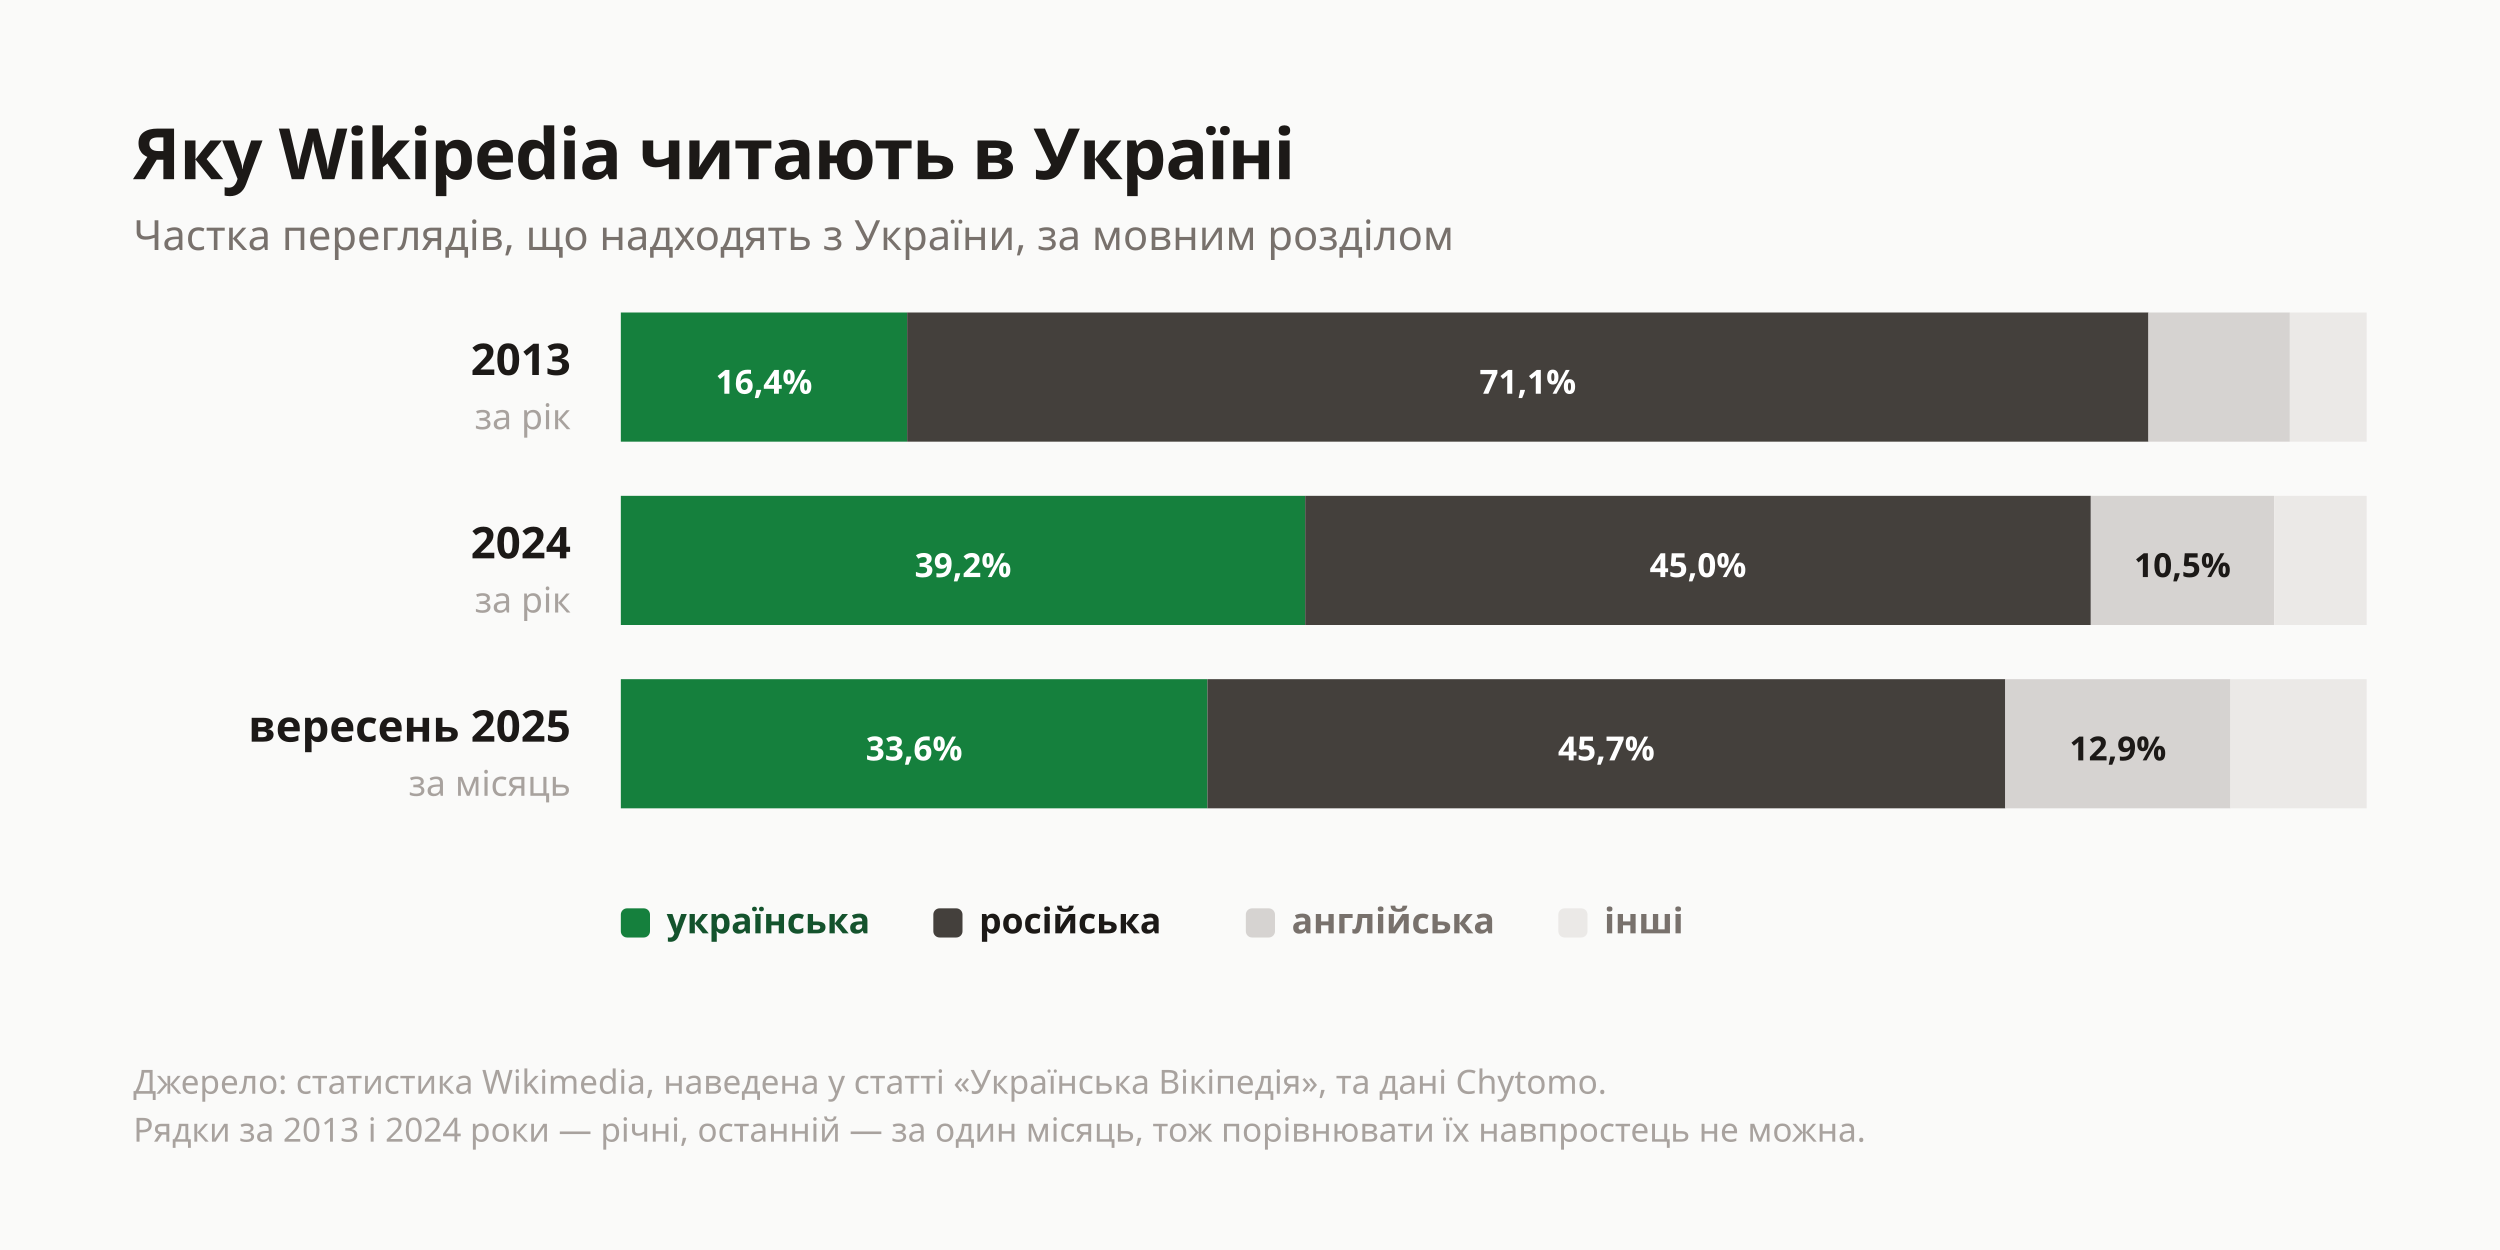
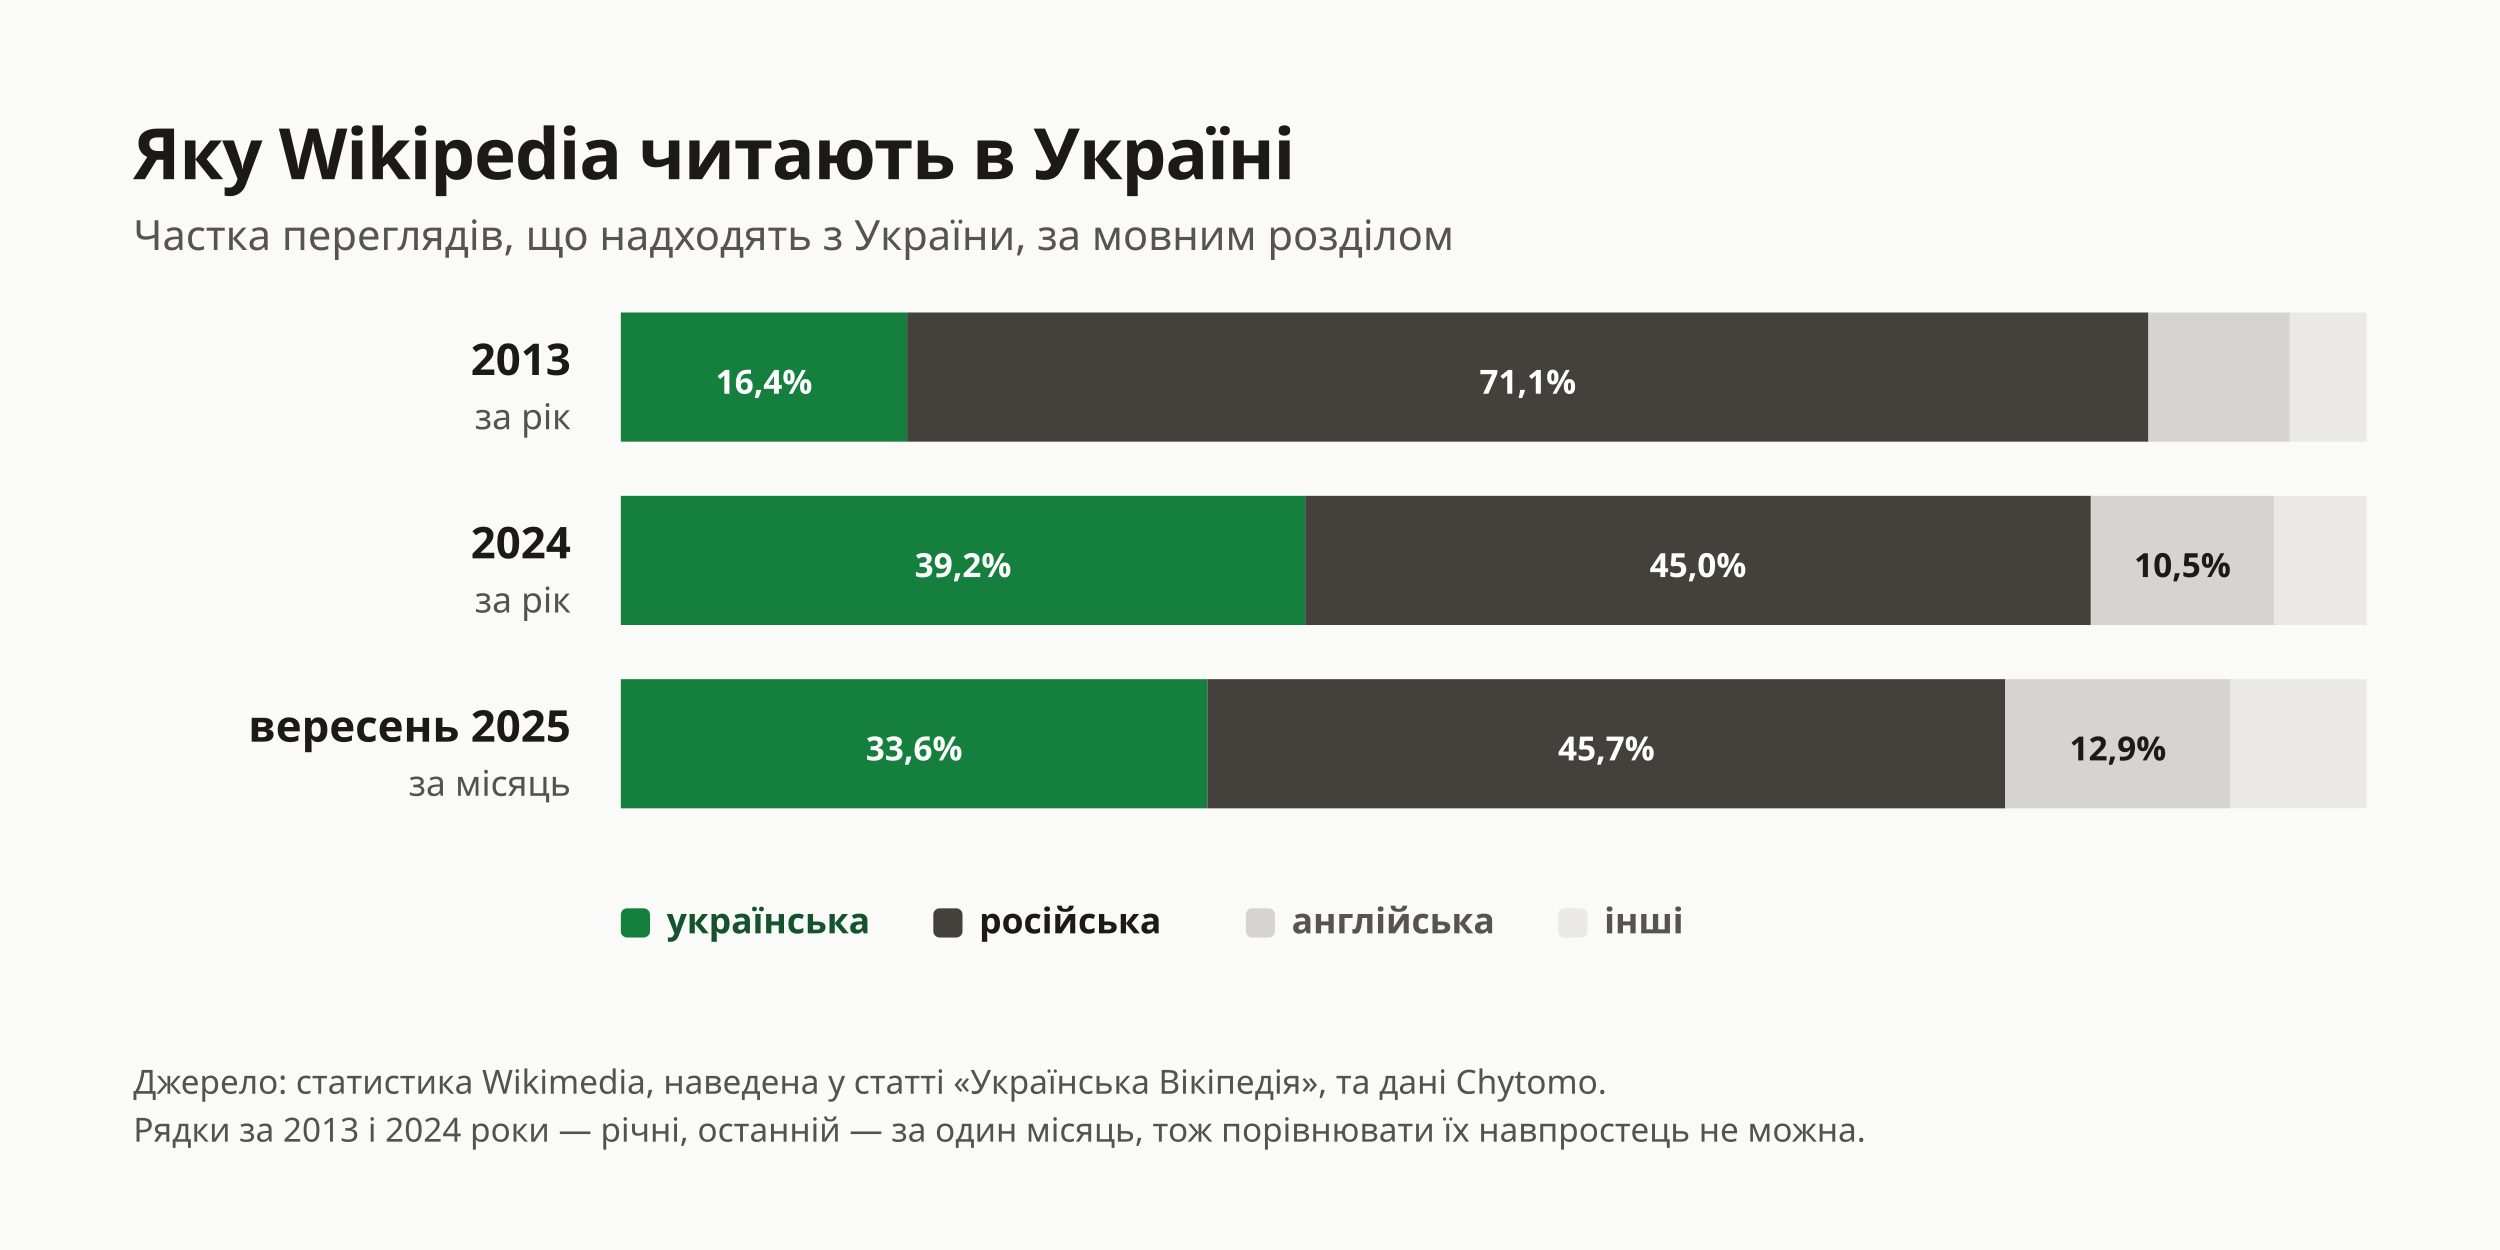
<svg xmlns="http://www.w3.org/2000/svg" viewBox="0 0 1200 600" role="img" aria-label="Три смуги, поділені за мовами: у 2013 році з України 71,1% переглядів припадало на російську Wikipedia і 16,4% на українську; у 2024-му — 45,0% і 39,2%; у вересні 2025-го — 45,7% і 33,6%" class="m-chart">
  <rect width="1200" height="600" fill="var(--chart-bg, #FAFAF9)" />
  <text x="64" y="86" font-family="'Fixel Text', ui-sans-serif, system-ui, sans-serif" font-size="34" font-weight="800" letter-spacing="-0.5" fill="var(--chart-ink-strong, #1C1917)">Яку Wikipedia читають в Україні</text>
-   <text x="64" y="120" font-family="'Fixel Text', ui-sans-serif, system-ui, sans-serif" font-size="20" fill="var(--chart-ink-soft, #78716C)">Частка переглядів, що надходять з України, за мовним розділом</text>
+   <text x="64" y="120" font-family="'Fixel Text', ui-sans-serif, system-ui, sans-serif" font-size="20" fill="var(--chart-ink-soft, #57534E)">Частка переглядів, що надходять з України, за мовним розділом</text>
  <g>
    <text x="274" y="180" font-family="'Fixel Text', ui-sans-serif, system-ui, sans-serif" font-size="21" font-weight="700" fill="var(--chart-ink-strong, #1C1917)" text-anchor="end" style="font-variant-numeric:tabular-nums">2013</text>
-     <text x="274" y="206" font-family="'Fixel Text', ui-sans-serif, system-ui, sans-serif" font-size="17" font-weight="400" fill="var(--chart-ink-faint, #A8A29E)" text-anchor="end">за рік</text>
+     <text x="274" y="206" font-family="'Fixel Text', ui-sans-serif, system-ui, sans-serif" font-size="17" font-weight="400" fill="var(--chart-ink-faint, #525252)" text-anchor="end">за рік</text>
    <g>
      <rect x="298" y="150" width="137.432" height="62" fill="var(--chart-ua, #15803D)" />
      <text x="366.716" y="189" font-family="'Fixel Text', ui-sans-serif, system-ui, sans-serif" font-size="16" font-weight="600" fill="var(--chart-on-ua, #FFFFFF)" text-anchor="middle" style="font-variant-numeric:tabular-nums">16,4%</text>
    </g>
    <g>
      <rect x="435.432" y="150" width="595.818" height="62" fill="var(--chart-ru, #44403C)" />
      <text x="733.341" y="189" font-family="'Fixel Text', ui-sans-serif, system-ui, sans-serif" font-size="16" font-weight="600" fill="var(--chart-on-ru, #FFFFFF)" text-anchor="middle" style="font-variant-numeric:tabular-nums">71,1%</text>
    </g>
    <g>
      <rect x="1031.25" y="150" width="67.878" height="62" fill="var(--chart-neutral, #D6D3D1)" />
    </g>
    <g>
      <rect x="1099.128" y="150" width="36.872" height="62" fill="var(--chart-neutral-soft, #EBE9E7)" />
    </g>
  </g>
  <g>
    <text x="274" y="268" font-family="'Fixel Text', ui-sans-serif, system-ui, sans-serif" font-size="21" font-weight="700" fill="var(--chart-ink-strong, #1C1917)" text-anchor="end" style="font-variant-numeric:tabular-nums">2024</text>
-     <text x="274" y="294" font-family="'Fixel Text', ui-sans-serif, system-ui, sans-serif" font-size="17" font-weight="400" fill="var(--chart-ink-faint, #A8A29E)" text-anchor="end">за рік</text>
+     <text x="274" y="294" font-family="'Fixel Text', ui-sans-serif, system-ui, sans-serif" font-size="17" font-weight="400" fill="var(--chart-ink-faint, #525252)" text-anchor="end">за рік</text>
    <g>
      <rect x="298" y="238" width="328.496" height="62" fill="var(--chart-ua, #15803D)" />
      <text x="462.248" y="277" font-family="'Fixel Text', ui-sans-serif, system-ui, sans-serif" font-size="16" font-weight="600" fill="var(--chart-on-ua, #FFFFFF)" text-anchor="middle" style="font-variant-numeric:tabular-nums">39,2%</text>
    </g>
    <g>
      <rect x="626.496" y="238" width="377.1" height="62" fill="var(--chart-ru, #44403C)" />
      <text x="815.046" y="277" font-family="'Fixel Text', ui-sans-serif, system-ui, sans-serif" font-size="16" font-weight="600" fill="var(--chart-on-ru, #FFFFFF)" text-anchor="middle" style="font-variant-numeric:tabular-nums">45,0%</text>
    </g>
    <g>
      <rect x="1003.596" y="238" width="87.99" height="62" fill="var(--chart-neutral, #D6D3D1)" />
      <text x="1047.591" y="277" font-family="'Fixel Text', ui-sans-serif, system-ui, sans-serif" font-size="16" font-weight="600" fill="var(--chart-ink-strong, #1C1917)" text-anchor="middle" style="font-variant-numeric:tabular-nums">10,5%</text>
    </g>
    <g>
      <rect x="1091.586" y="238" width="44.414" height="62" fill="var(--chart-neutral-soft, #EBE9E7)" />
    </g>
  </g>
  <g>
    <text x="274" y="356" font-family="'Fixel Text', ui-sans-serif, system-ui, sans-serif" font-size="21" font-weight="700" fill="var(--chart-ink-strong, #1C1917)" text-anchor="end" style="font-variant-numeric:tabular-nums">вересень 2025</text>
-     <text x="274" y="382" font-family="'Fixel Text', ui-sans-serif, system-ui, sans-serif" font-size="17" font-weight="400" fill="var(--chart-ink-faint, #A8A29E)" text-anchor="end">за місяць</text>
+     <text x="274" y="382" font-family="'Fixel Text', ui-sans-serif, system-ui, sans-serif" font-size="17" font-weight="400" fill="var(--chart-ink-faint, #525252)" text-anchor="end">за місяць</text>
    <g>
      <rect x="298" y="326" width="281.568" height="62" fill="var(--chart-ua, #15803D)" />
      <text x="438.784" y="365" font-family="'Fixel Text', ui-sans-serif, system-ui, sans-serif" font-size="16" font-weight="600" fill="var(--chart-on-ua, #FFFFFF)" text-anchor="middle" style="font-variant-numeric:tabular-nums">33,6%</text>
    </g>
    <g>
      <rect x="579.568" y="326" width="382.966" height="62" fill="var(--chart-ru, #44403C)" />
      <text x="771.051" y="365" font-family="'Fixel Text', ui-sans-serif, system-ui, sans-serif" font-size="16" font-weight="600" fill="var(--chart-on-ru, #FFFFFF)" text-anchor="middle" style="font-variant-numeric:tabular-nums">45,7%</text>
    </g>
    <g>
      <rect x="962.534" y="326" width="108.102" height="62" fill="var(--chart-neutral, #D6D3D1)" />
      <text x="1016.585" y="365" font-family="'Fixel Text', ui-sans-serif, system-ui, sans-serif" font-size="16" font-weight="600" fill="var(--chart-ink-strong, #1C1917)" text-anchor="middle" style="font-variant-numeric:tabular-nums">12,9%</text>
    </g>
    <g>
      <rect x="1070.636" y="326" width="65.364" height="62" fill="var(--chart-neutral-soft, #EBE9E7)" />
    </g>
  </g>
  <g>
    <rect x="298" y="436" width="14" height="14" rx="3" fill="var(--chart-ua, #15803D)" />
    <text x="320" y="448" font-family="'Fixel Text', ui-sans-serif, system-ui, sans-serif" font-size="17" font-weight="600" fill="var(--chart-ua-label, #14532D)" text-anchor="start">українська</text>
  </g>
  <g>
    <rect x="448" y="436" width="14" height="14" rx="3" fill="var(--chart-ru, #44403C)" />
    <text x="470" y="448" font-family="'Fixel Text', ui-sans-serif, system-ui, sans-serif" font-size="17" font-weight="600" fill="var(--chart-ink-strong, #1C1917)" text-anchor="start">російська</text>
  </g>
  <g>
    <rect x="598" y="436" width="14" height="14" rx="3" fill="var(--chart-neutral, #D6D3D1)" />
-     <text x="620" y="448" font-family="'Fixel Text', ui-sans-serif, system-ui, sans-serif" font-size="17" font-weight="600" fill="var(--chart-ink-soft, #78716C)" text-anchor="start">англійська</text>
+     <text x="620" y="448" font-family="'Fixel Text', ui-sans-serif, system-ui, sans-serif" font-size="17" font-weight="600" fill="var(--chart-ink-soft, #57534E)" text-anchor="start">англійська</text>
  </g>
  <g>
    <rect x="748" y="436" width="14" height="14" rx="3" fill="var(--chart-neutral-soft, #EBE9E7)" />
-     <text x="770" y="448" font-family="'Fixel Text', ui-sans-serif, system-ui, sans-serif" font-size="17" font-weight="600" fill="var(--chart-ink-soft, #78716C)" text-anchor="start">інші</text>
+     <text x="770" y="448" font-family="'Fixel Text', ui-sans-serif, system-ui, sans-serif" font-size="17" font-weight="600" fill="var(--chart-ink-soft, #57534E)" text-anchor="start">інші</text>
  </g>
-   <text x="64" y="525" font-family="'Fixel Text', ui-sans-serif, system-ui, sans-serif" font-size="16" fill="var(--chart-ink-faint, #A8A29E)">Джерело: статистика Wikimedia, наведена у статті «Українська Вікіпедія», та дані Chytomo.</text>
-   <text x="64" y="548" font-family="'Fixel Text', ui-sans-serif, system-ui, sans-serif" font-size="16" fill="var(--chart-ink-faint, #A8A29E)">Рядки за 2013 і 2024 роки — річні, останній — за один місяць, тож порівнювати їх навпростець не можна.</text>
+   <text x="64" y="525" font-family="'Fixel Text', ui-sans-serif, system-ui, sans-serif" font-size="16" fill="var(--chart-ink-faint, #525252)">Джерело: статистика Wikimedia, наведена у статті «Українська Вікіпедія», та дані Chytomo.</text>
+   <text x="64" y="548" font-family="'Fixel Text', ui-sans-serif, system-ui, sans-serif" font-size="16" fill="var(--chart-ink-faint, #525252)">Рядки за 2013 і 2024 роки — річні, останній — за один місяць, тож порівнювати їх навпростець не можна.</text>
</svg>
